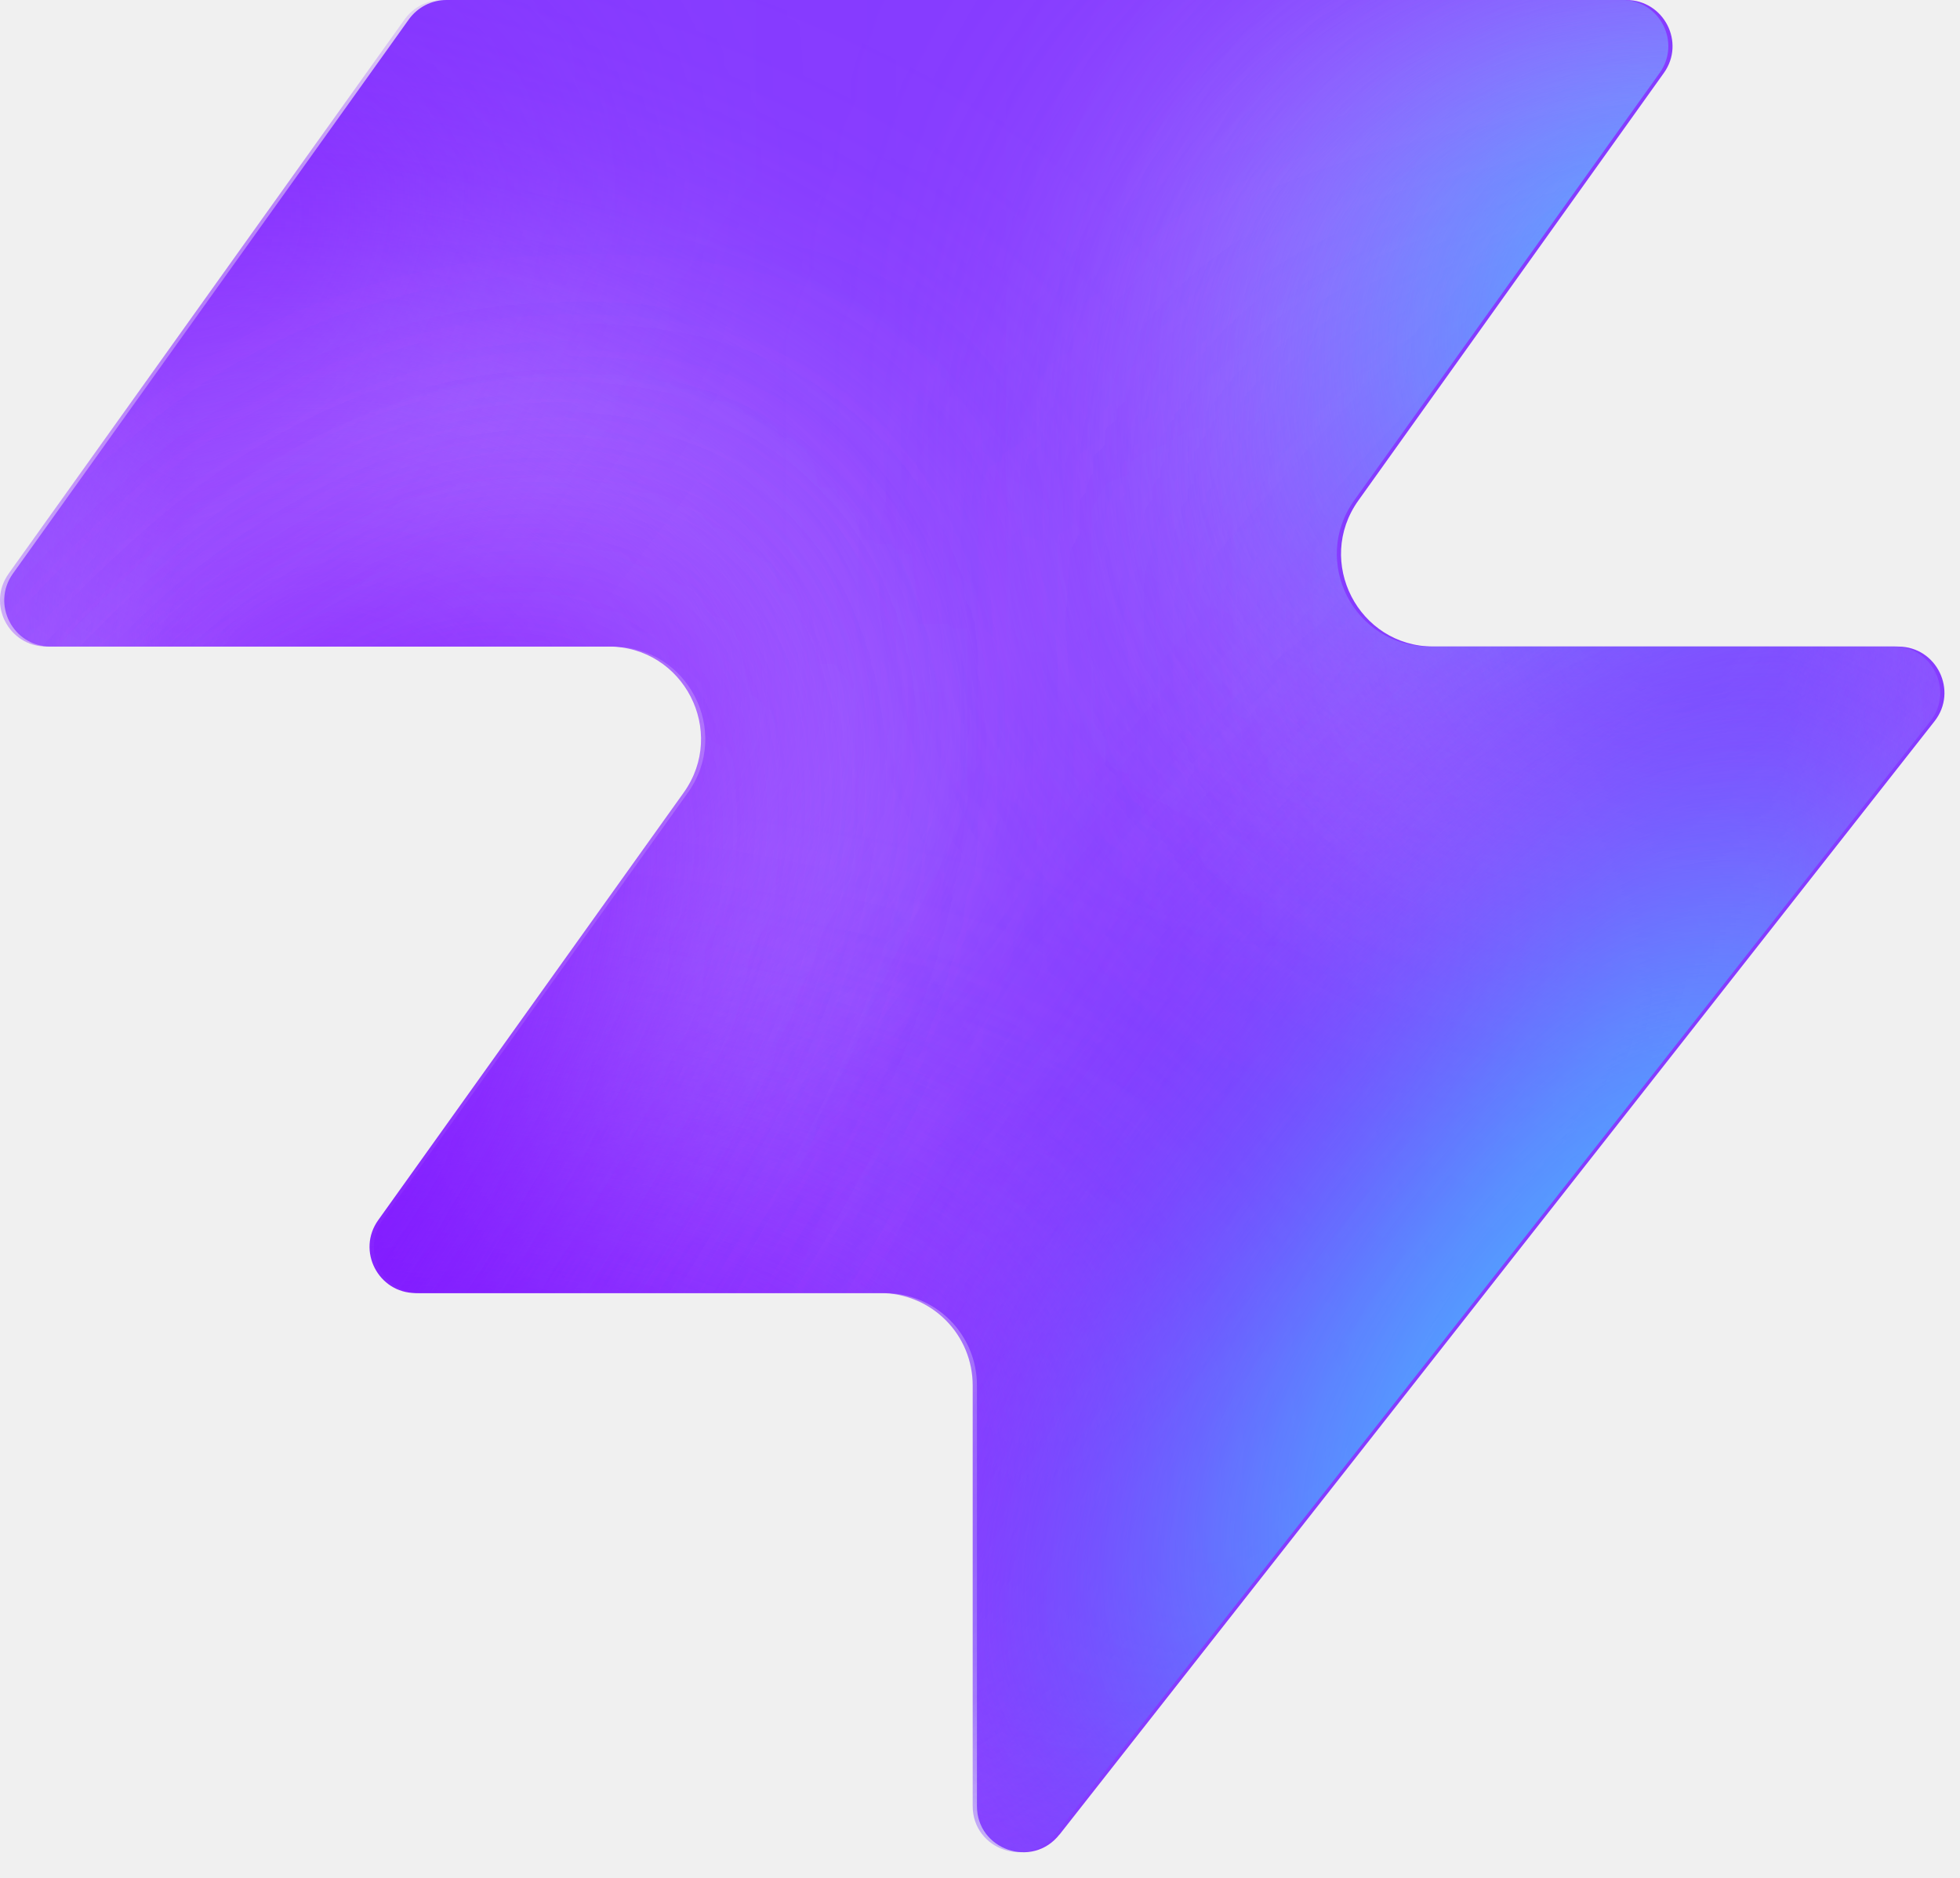
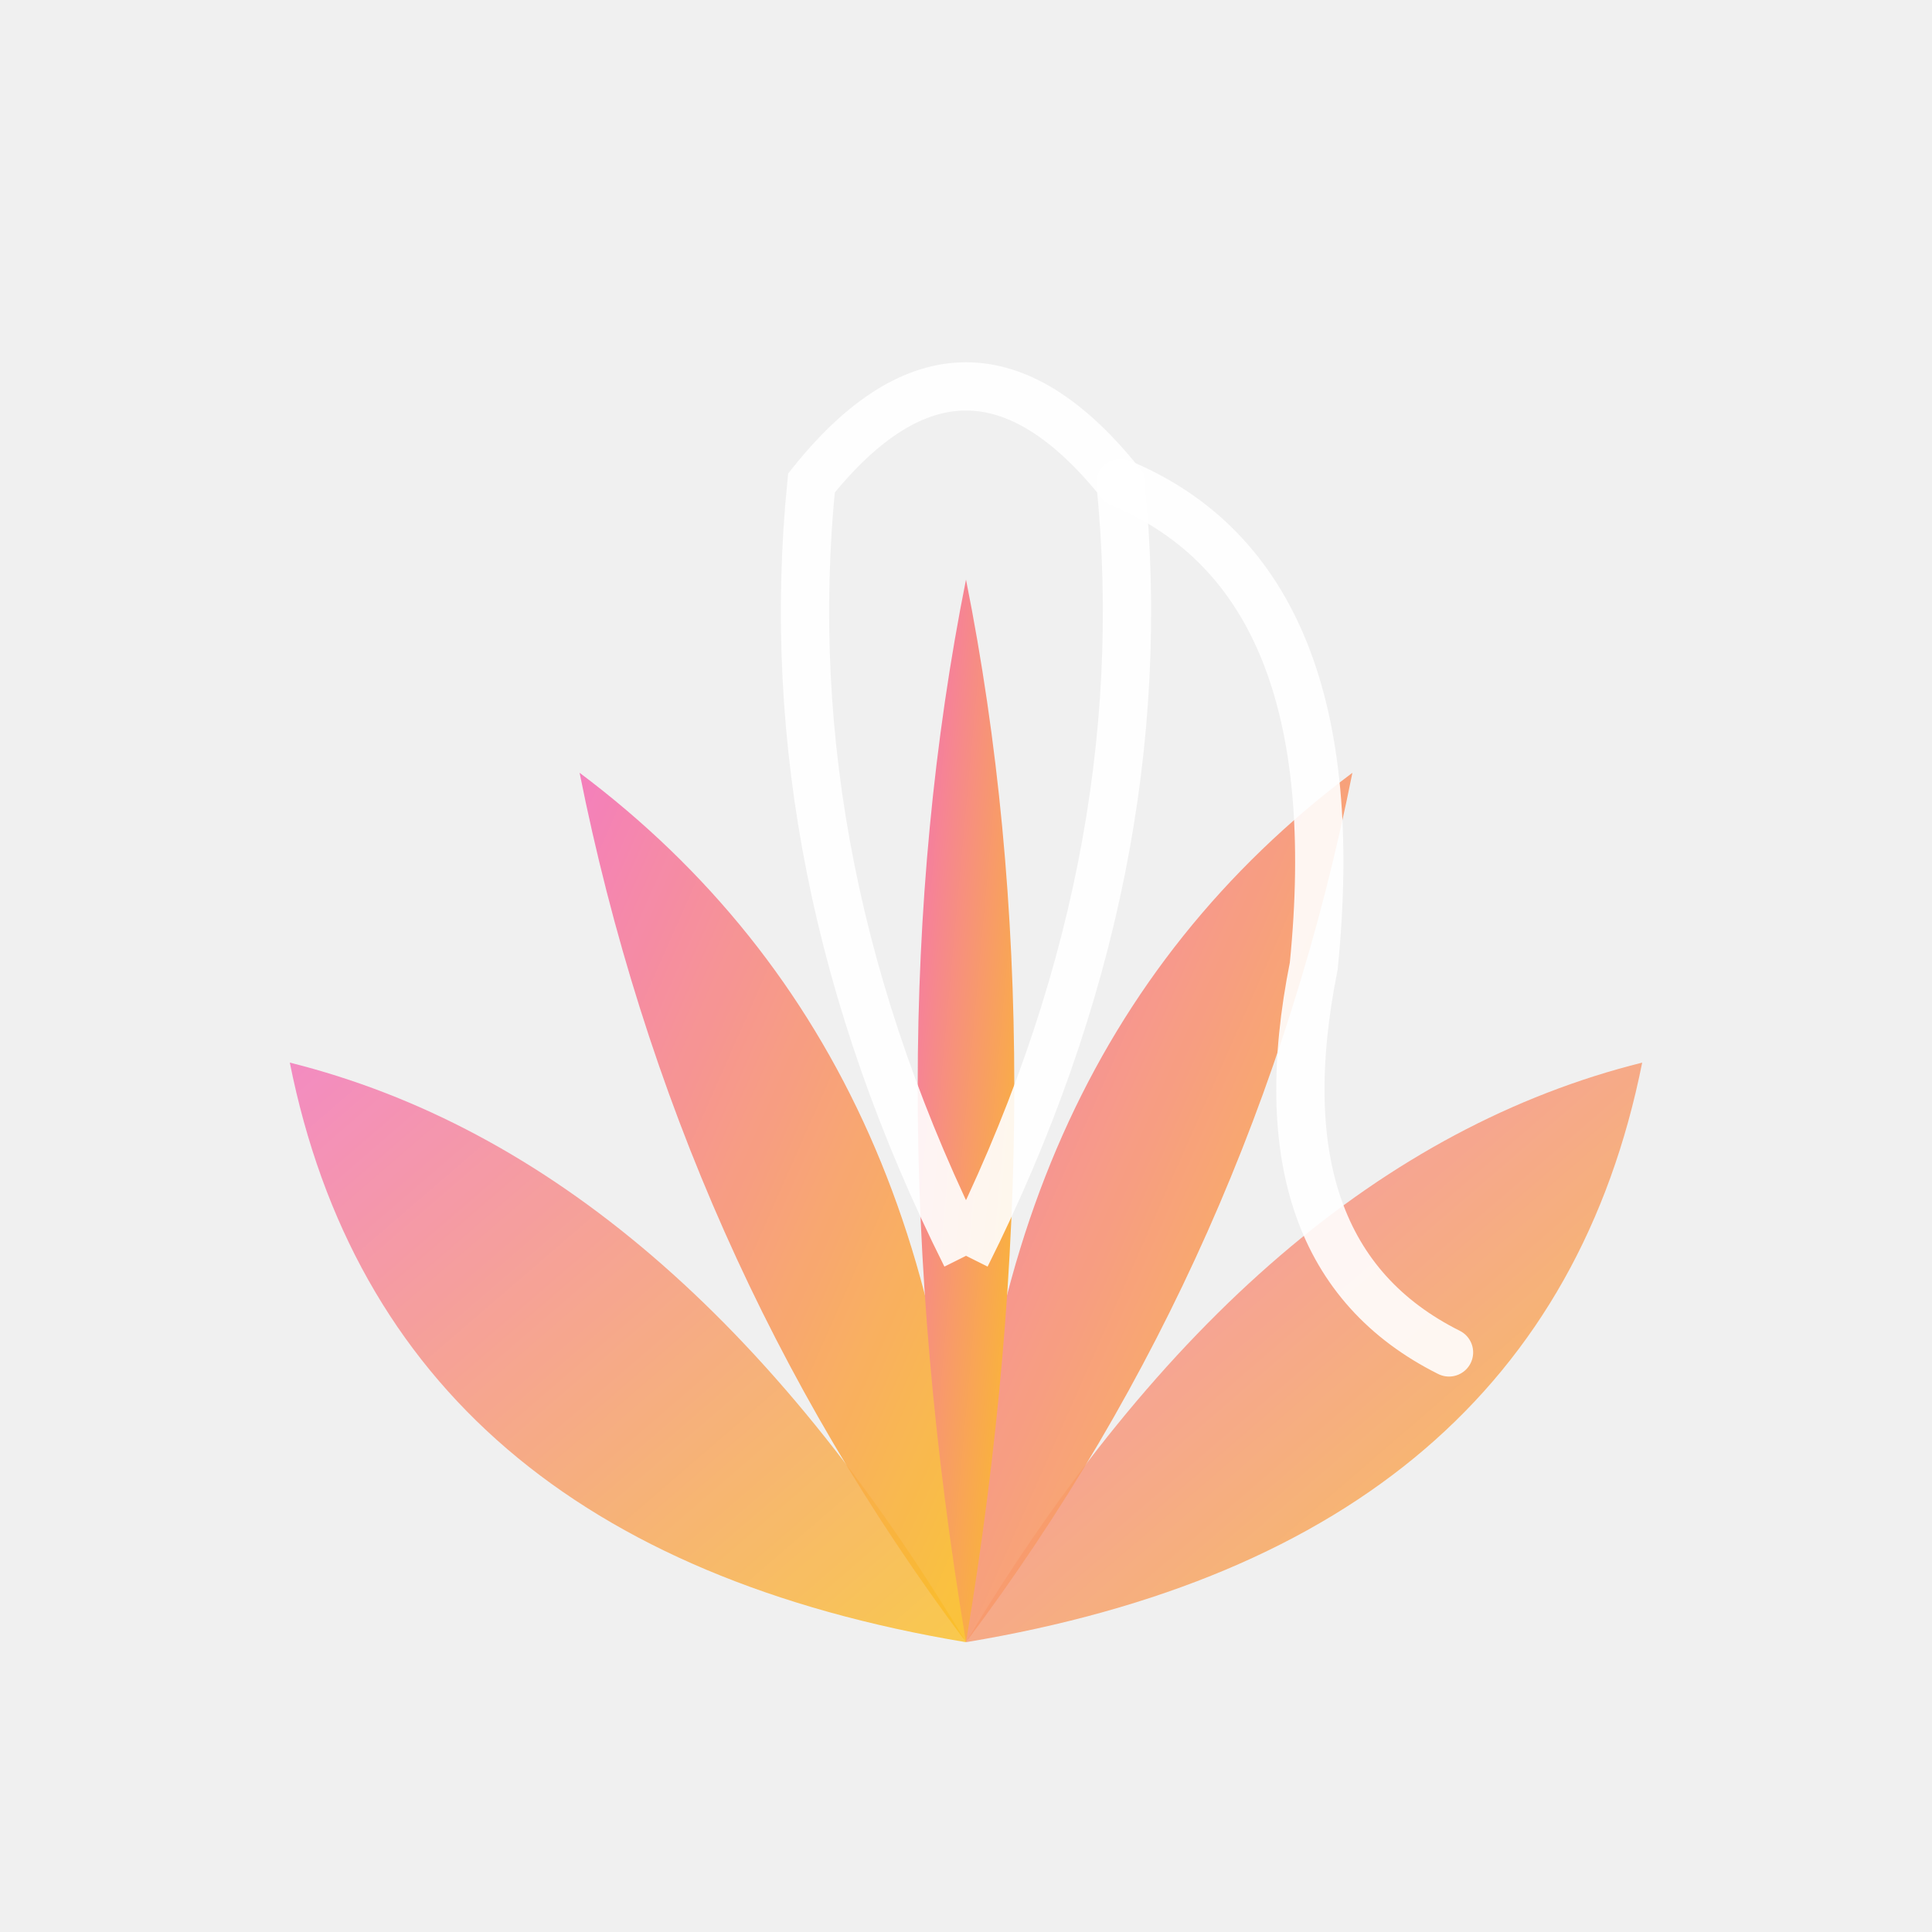
- <svg xmlns="http://www.w3.org/2000/svg" width="48" height="46" fill="none" viewBox="0 0 48 46">
-   <path fill="#863bff" d="M25.946 44.938c-.664.845-2.021.375-2.021-.698V33.937a2.26 2.26 0 0 0-2.262-2.262H10.287c-.92 0-1.456-1.04-.92-1.788l7.48-10.471c1.07-1.497 0-3.578-1.842-3.578H1.237c-.92 0-1.456-1.04-.92-1.788L10.013.474c.214-.297.556-.474.92-.474h28.894c.92 0 1.456 1.04.92 1.788l-7.48 10.471c-1.07 1.498 0 3.579 1.842 3.579h11.377c.943 0 1.473 1.088.89 1.83L25.947 44.94z" style="fill:#863bff;fill:color(display-p3 .525 .23 1);fill-opacity:1" />
-   <mask id="a" width="48" height="46" x="0" y="0" maskUnits="userSpaceOnUse" style="mask-type:alpha">
-     <path fill="#000" d="M25.842 44.938c-.664.844-2.021.375-2.021-.698V33.937a2.26 2.26 0 0 0-2.262-2.262H10.183c-.92 0-1.456-1.04-.92-1.788l7.48-10.471c1.07-1.498 0-3.579-1.842-3.579H1.133c-.92 0-1.456-1.04-.92-1.787L9.91.473c.214-.297.556-.474.92-.474h28.894c.92 0 1.456 1.04.92 1.788l-7.48 10.471c-1.07 1.498 0 3.578 1.842 3.578h11.377c.943 0 1.473 1.088.89 1.832L25.843 44.94z" style="fill:#000;fill-opacity:1" />
-   </mask>
-   <g mask="url(#a)">
-     <g filter="url(#b)">
-       <ellipse cx="5.508" cy="14.704" fill="#ede6ff" rx="5.508" ry="14.704" style="fill:#ede6ff;fill:color(display-p3 .927 .903 1);fill-opacity:1" transform="matrix(.00324 1 1 -.00324 -4.47 31.516)" />
-     </g>
-     <g filter="url(#c)">
-       <ellipse cx="10.399" cy="29.851" fill="#ede6ff" rx="10.399" ry="29.851" style="fill:#ede6ff;fill:color(display-p3 .927 .903 1);fill-opacity:1" transform="matrix(.00324 1 1 -.00324 -39.328 7.883)" />
-     </g>
-     <g filter="url(#d)">
-       <ellipse cx="5.508" cy="30.487" fill="#7e14ff" rx="5.508" ry="30.487" style="fill:#7e14ff;fill:color(display-p3 .492 .077 1);fill-opacity:1" transform="rotate(89.814 -25.913 -14.639)scale(1 -1)" />
-     </g>
-     <g filter="url(#e)">
-       <ellipse cx="5.508" cy="30.599" fill="#7e14ff" rx="5.508" ry="30.599" style="fill:#7e14ff;fill:color(display-p3 .492 .077 1);fill-opacity:1" transform="rotate(89.814 -32.644 -3.334)scale(1 -1)" />
-     </g>
-     <g filter="url(#f)">
-       <ellipse cx="5.508" cy="30.599" fill="#7e14ff" rx="5.508" ry="30.599" style="fill:#7e14ff;fill:color(display-p3 .492 .077 1);fill-opacity:1" transform="matrix(.00324 1 1 -.00324 -34.34 30.47)" />
-     </g>
-     <g filter="url(#g)">
-       <ellipse cx="14.072" cy="22.078" fill="#ede6ff" rx="14.072" ry="22.078" style="fill:#ede6ff;fill:color(display-p3 .927 .903 1);fill-opacity:1" transform="rotate(93.35 24.506 48.493)scale(-1 1)" />
-     </g>
-     <g filter="url(#h)">
-       <ellipse cx="3.47" cy="21.501" fill="#7e14ff" rx="3.47" ry="21.501" style="fill:#7e14ff;fill:color(display-p3 .492 .077 1);fill-opacity:1" transform="rotate(89.009 28.708 47.59)scale(-1 1)" />
-     </g>
-     <g filter="url(#i)">
-       <ellipse cx="3.47" cy="21.501" fill="#7e14ff" rx="3.47" ry="21.501" style="fill:#7e14ff;fill:color(display-p3 .492 .077 1);fill-opacity:1" transform="rotate(89.009 28.708 47.59)scale(-1 1)" />
-     </g>
-     <g filter="url(#j)">
-       <ellipse cx=".387" cy="8.972" fill="#7e14ff" rx="4.407" ry="29.108" style="fill:#7e14ff;fill:color(display-p3 .492 .077 1);fill-opacity:1" transform="rotate(39.51 .387 8.972)" />
-     </g>
-     <g filter="url(#k)">
-       <ellipse cx="47.523" cy="-6.092" fill="#7e14ff" rx="4.407" ry="29.108" style="fill:#7e14ff;fill:color(display-p3 .492 .077 1);fill-opacity:1" transform="rotate(37.892 47.523 -6.092)" />
-     </g>
-     <g filter="url(#l)">
-       <ellipse cx="41.412" cy="6.333" fill="#47bfff" rx="5.971" ry="9.665" style="fill:#47bfff;fill:color(display-p3 .28 .748 1);fill-opacity:1" transform="rotate(37.892 41.412 6.333)" />
-     </g>
-     <g filter="url(#m)">
-       <ellipse cx="-1.879" cy="38.332" fill="#7e14ff" rx="4.407" ry="29.108" style="fill:#7e14ff;fill:color(display-p3 .492 .077 1);fill-opacity:1" transform="rotate(37.892 -1.88 38.332)" />
-     </g>
-     <g filter="url(#n)">
-       <ellipse cx="-1.879" cy="38.332" fill="#7e14ff" rx="4.407" ry="29.108" style="fill:#7e14ff;fill:color(display-p3 .492 .077 1);fill-opacity:1" transform="rotate(37.892 -1.88 38.332)" />
-     </g>
-     <g filter="url(#o)">
-       <ellipse cx="35.651" cy="29.907" fill="#7e14ff" rx="4.407" ry="29.108" style="fill:#7e14ff;fill:color(display-p3 .492 .077 1);fill-opacity:1" transform="rotate(37.892 35.651 29.907)" />
-     </g>
-     <g filter="url(#p)">
-       <ellipse cx="38.418" cy="32.4" fill="#47bfff" rx="5.971" ry="15.297" style="fill:#47bfff;fill:color(display-p3 .28 .748 1);fill-opacity:1" transform="rotate(37.892 38.418 32.4)" />
-     </g>
-   </g>
+ <svg xmlns="http://www.w3.org/2000/svg" viewBox="0 0 100 100">
  <defs>
-     <filter id="b" width="60.045" height="41.654" x="-19.77" y="16.149" color-interpolation-filters="sRGB" filterUnits="userSpaceOnUse">
-       <feFlood flood-opacity="0" result="BackgroundImageFix" />
-       <feBlend in="SourceGraphic" in2="BackgroundImageFix" result="shape" />
-       <feGaussianBlur result="effect1_foregroundBlur_2002_17158" stdDeviation="7.659" />
-     </filter>
-     <filter id="c" width="90.34" height="51.437" x="-54.613" y="-7.533" color-interpolation-filters="sRGB" filterUnits="userSpaceOnUse">
-       <feFlood flood-opacity="0" result="BackgroundImageFix" />
-       <feBlend in="SourceGraphic" in2="BackgroundImageFix" result="shape" />
-       <feGaussianBlur result="effect1_foregroundBlur_2002_17158" stdDeviation="7.659" />
-     </filter>
-     <filter id="d" width="79.355" height="29.4" x="-49.64" y="2.03" color-interpolation-filters="sRGB" filterUnits="userSpaceOnUse">
-       <feFlood flood-opacity="0" result="BackgroundImageFix" />
-       <feBlend in="SourceGraphic" in2="BackgroundImageFix" result="shape" />
-       <feGaussianBlur result="effect1_foregroundBlur_2002_17158" stdDeviation="4.596" />
-     </filter>
-     <filter id="e" width="79.579" height="29.4" x="-45.045" y="20.029" color-interpolation-filters="sRGB" filterUnits="userSpaceOnUse">
-       <feFlood flood-opacity="0" result="BackgroundImageFix" />
-       <feBlend in="SourceGraphic" in2="BackgroundImageFix" result="shape" />
-       <feGaussianBlur result="effect1_foregroundBlur_2002_17158" stdDeviation="4.596" />
-     </filter>
-     <filter id="f" width="79.579" height="29.4" x="-43.513" y="21.178" color-interpolation-filters="sRGB" filterUnits="userSpaceOnUse">
-       <feFlood flood-opacity="0" result="BackgroundImageFix" />
-       <feBlend in="SourceGraphic" in2="BackgroundImageFix" result="shape" />
-       <feGaussianBlur result="effect1_foregroundBlur_2002_17158" stdDeviation="4.596" />
-     </filter>
-     <filter id="g" width="74.749" height="58.852" x="15.756" y="-17.901" color-interpolation-filters="sRGB" filterUnits="userSpaceOnUse">
-       <feFlood flood-opacity="0" result="BackgroundImageFix" />
-       <feBlend in="SourceGraphic" in2="BackgroundImageFix" result="shape" />
-       <feGaussianBlur result="effect1_foregroundBlur_2002_17158" stdDeviation="7.659" />
-     </filter>
-     <filter id="h" width="61.377" height="25.362" x="23.548" y="2.284" color-interpolation-filters="sRGB" filterUnits="userSpaceOnUse">
-       <feFlood flood-opacity="0" result="BackgroundImageFix" />
-       <feBlend in="SourceGraphic" in2="BackgroundImageFix" result="shape" />
-       <feGaussianBlur result="effect1_foregroundBlur_2002_17158" stdDeviation="4.596" />
-     </filter>
-     <filter id="i" width="61.377" height="25.362" x="23.548" y="2.284" color-interpolation-filters="sRGB" filterUnits="userSpaceOnUse">
-       <feFlood flood-opacity="0" result="BackgroundImageFix" />
-       <feBlend in="SourceGraphic" in2="BackgroundImageFix" result="shape" />
-       <feGaussianBlur result="effect1_foregroundBlur_2002_17158" stdDeviation="4.596" />
-     </filter>
-     <filter id="j" width="56.045" height="63.649" x="-27.636" y="-22.853" color-interpolation-filters="sRGB" filterUnits="userSpaceOnUse">
-       <feFlood flood-opacity="0" result="BackgroundImageFix" />
-       <feBlend in="SourceGraphic" in2="BackgroundImageFix" result="shape" />
-       <feGaussianBlur result="effect1_foregroundBlur_2002_17158" stdDeviation="4.596" />
-     </filter>
-     <filter id="k" width="54.814" height="64.646" x="20.116" y="-38.415" color-interpolation-filters="sRGB" filterUnits="userSpaceOnUse">
-       <feFlood flood-opacity="0" result="BackgroundImageFix" />
-       <feBlend in="SourceGraphic" in2="BackgroundImageFix" result="shape" />
-       <feGaussianBlur result="effect1_foregroundBlur_2002_17158" stdDeviation="4.596" />
-     </filter>
-     <filter id="l" width="33.541" height="35.313" x="24.641" y="-11.323" color-interpolation-filters="sRGB" filterUnits="userSpaceOnUse">
-       <feFlood flood-opacity="0" result="BackgroundImageFix" />
-       <feBlend in="SourceGraphic" in2="BackgroundImageFix" result="shape" />
-       <feGaussianBlur result="effect1_foregroundBlur_2002_17158" stdDeviation="4.596" />
-     </filter>
-     <filter id="m" width="54.814" height="64.646" x="-29.286" y="6.009" color-interpolation-filters="sRGB" filterUnits="userSpaceOnUse">
-       <feFlood flood-opacity="0" result="BackgroundImageFix" />
-       <feBlend in="SourceGraphic" in2="BackgroundImageFix" result="shape" />
-       <feGaussianBlur result="effect1_foregroundBlur_2002_17158" stdDeviation="4.596" />
-     </filter>
-     <filter id="n" width="54.814" height="64.646" x="-29.286" y="6.009" color-interpolation-filters="sRGB" filterUnits="userSpaceOnUse">
-       <feFlood flood-opacity="0" result="BackgroundImageFix" />
-       <feBlend in="SourceGraphic" in2="BackgroundImageFix" result="shape" />
-       <feGaussianBlur result="effect1_foregroundBlur_2002_17158" stdDeviation="4.596" />
-     </filter>
-     <filter id="o" width="54.814" height="64.646" x="8.244" y="-2.416" color-interpolation-filters="sRGB" filterUnits="userSpaceOnUse">
-       <feFlood flood-opacity="0" result="BackgroundImageFix" />
-       <feBlend in="SourceGraphic" in2="BackgroundImageFix" result="shape" />
-       <feGaussianBlur result="effect1_foregroundBlur_2002_17158" stdDeviation="4.596" />
-     </filter>
-     <filter id="p" width="39.409" height="43.623" x="18.713" y="10.588" color-interpolation-filters="sRGB" filterUnits="userSpaceOnUse">
-       <feFlood flood-opacity="0" result="BackgroundImageFix" />
-       <feBlend in="SourceGraphic" in2="BackgroundImageFix" result="shape" />
-       <feGaussianBlur result="effect1_foregroundBlur_2002_17158" stdDeviation="4.596" />
-     </filter>
+     <linearGradient id="pinkGold" x1="0%" y1="0%" x2="100%" y2="100%">
+       <stop offset="0%" stop-color="#f472b6" />
+       <stop offset="100%" stop-color="#fbbf24" />
+     </linearGradient>
  </defs>
+   <path d="M 50 85 Q 20 80 15 55 Q 35 60 50 85" fill="url(#pinkGold)" opacity="0.8" />
+   <path d="M 50 85 Q 80 80 85 55 Q 65 60 50 85" fill="url(#pinkGold)" opacity="0.8" />
+   <path d="M 50 85 Q 35 65 30 40 Q 50 55 50 85" fill="url(#pinkGold)" opacity="0.9" />
+   <path d="M 50 85 Q 65 65 70 40 Q 50 55 50 85" fill="url(#pinkGold)" opacity="0.9" />
+   <path d="M 50 85 Q 45 55 50 30 Q 55 55 50 85" fill="url(#pinkGold)" />
+   <path d="M 50 65 Q 40 45 42 25 Q 50 15 58 25 Q 60 45 50 65" fill="none" stroke="white" stroke-width="2.5" opacity="0.9" />
+   <path d="M 58 25 Q 70 30 68 50 Q 65 65 75 70" fill="none" stroke="white" stroke-width="2.5" stroke-linecap="round" opacity="0.9" />
</svg>
